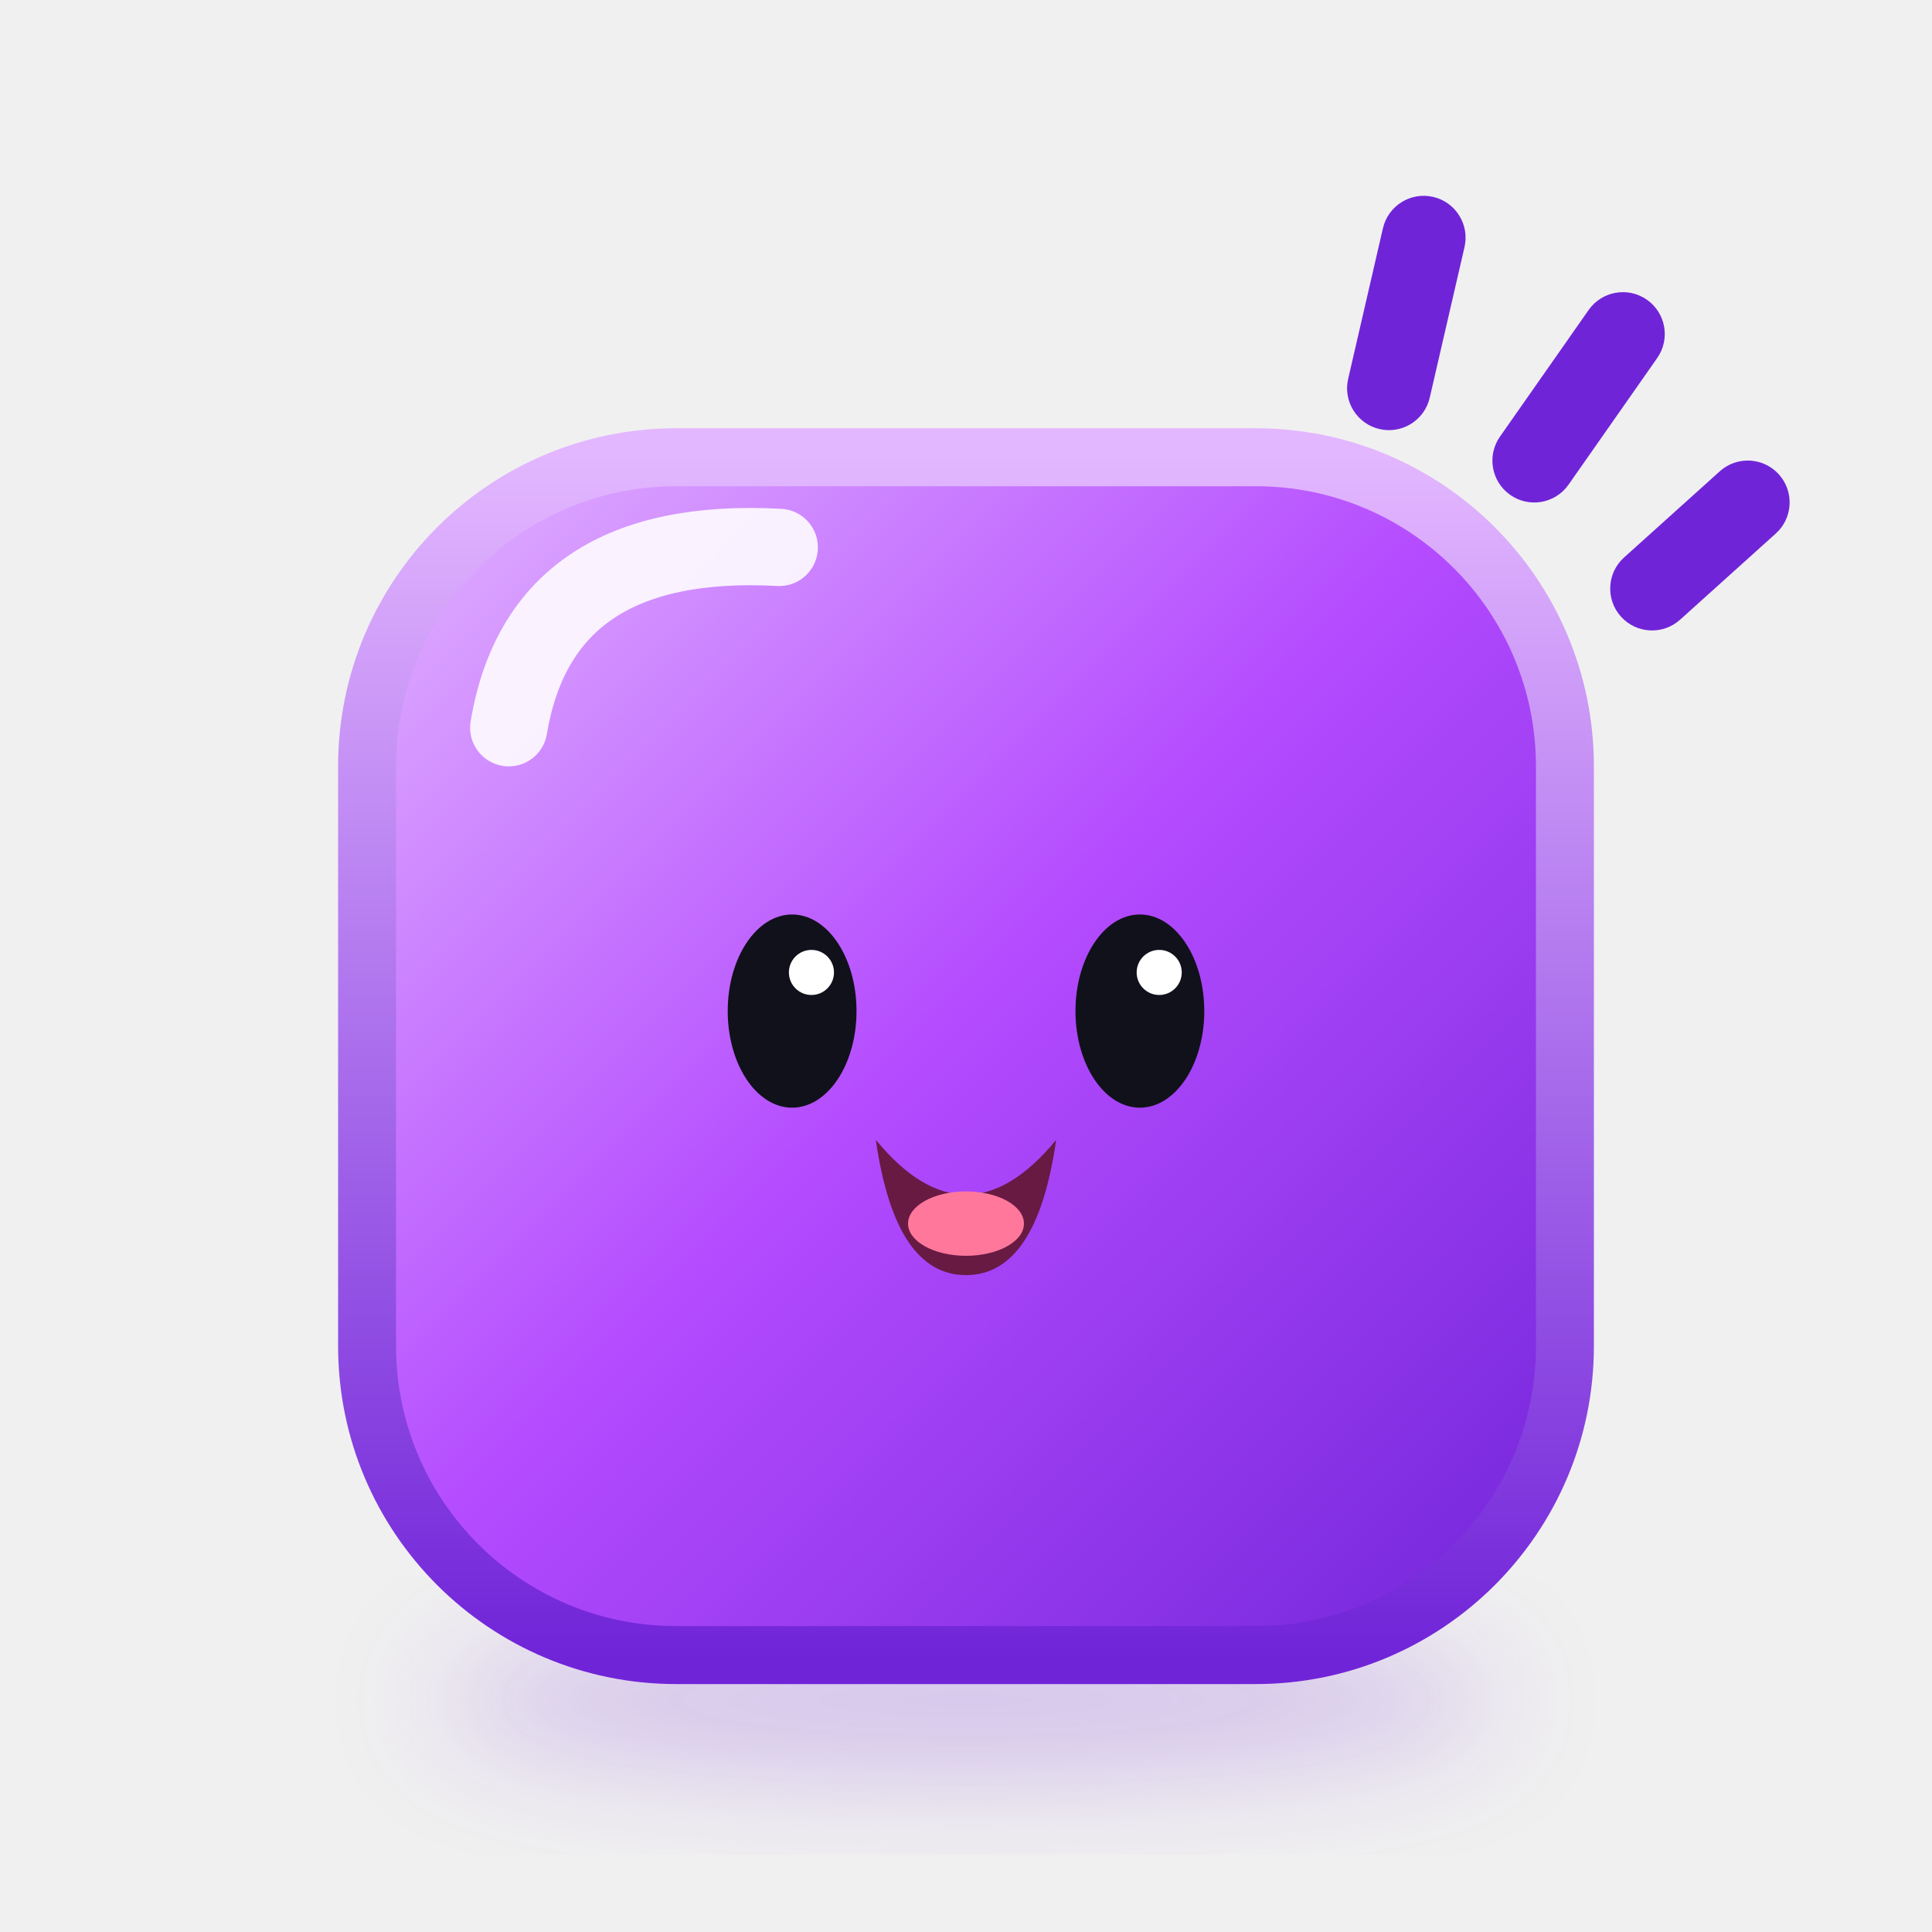
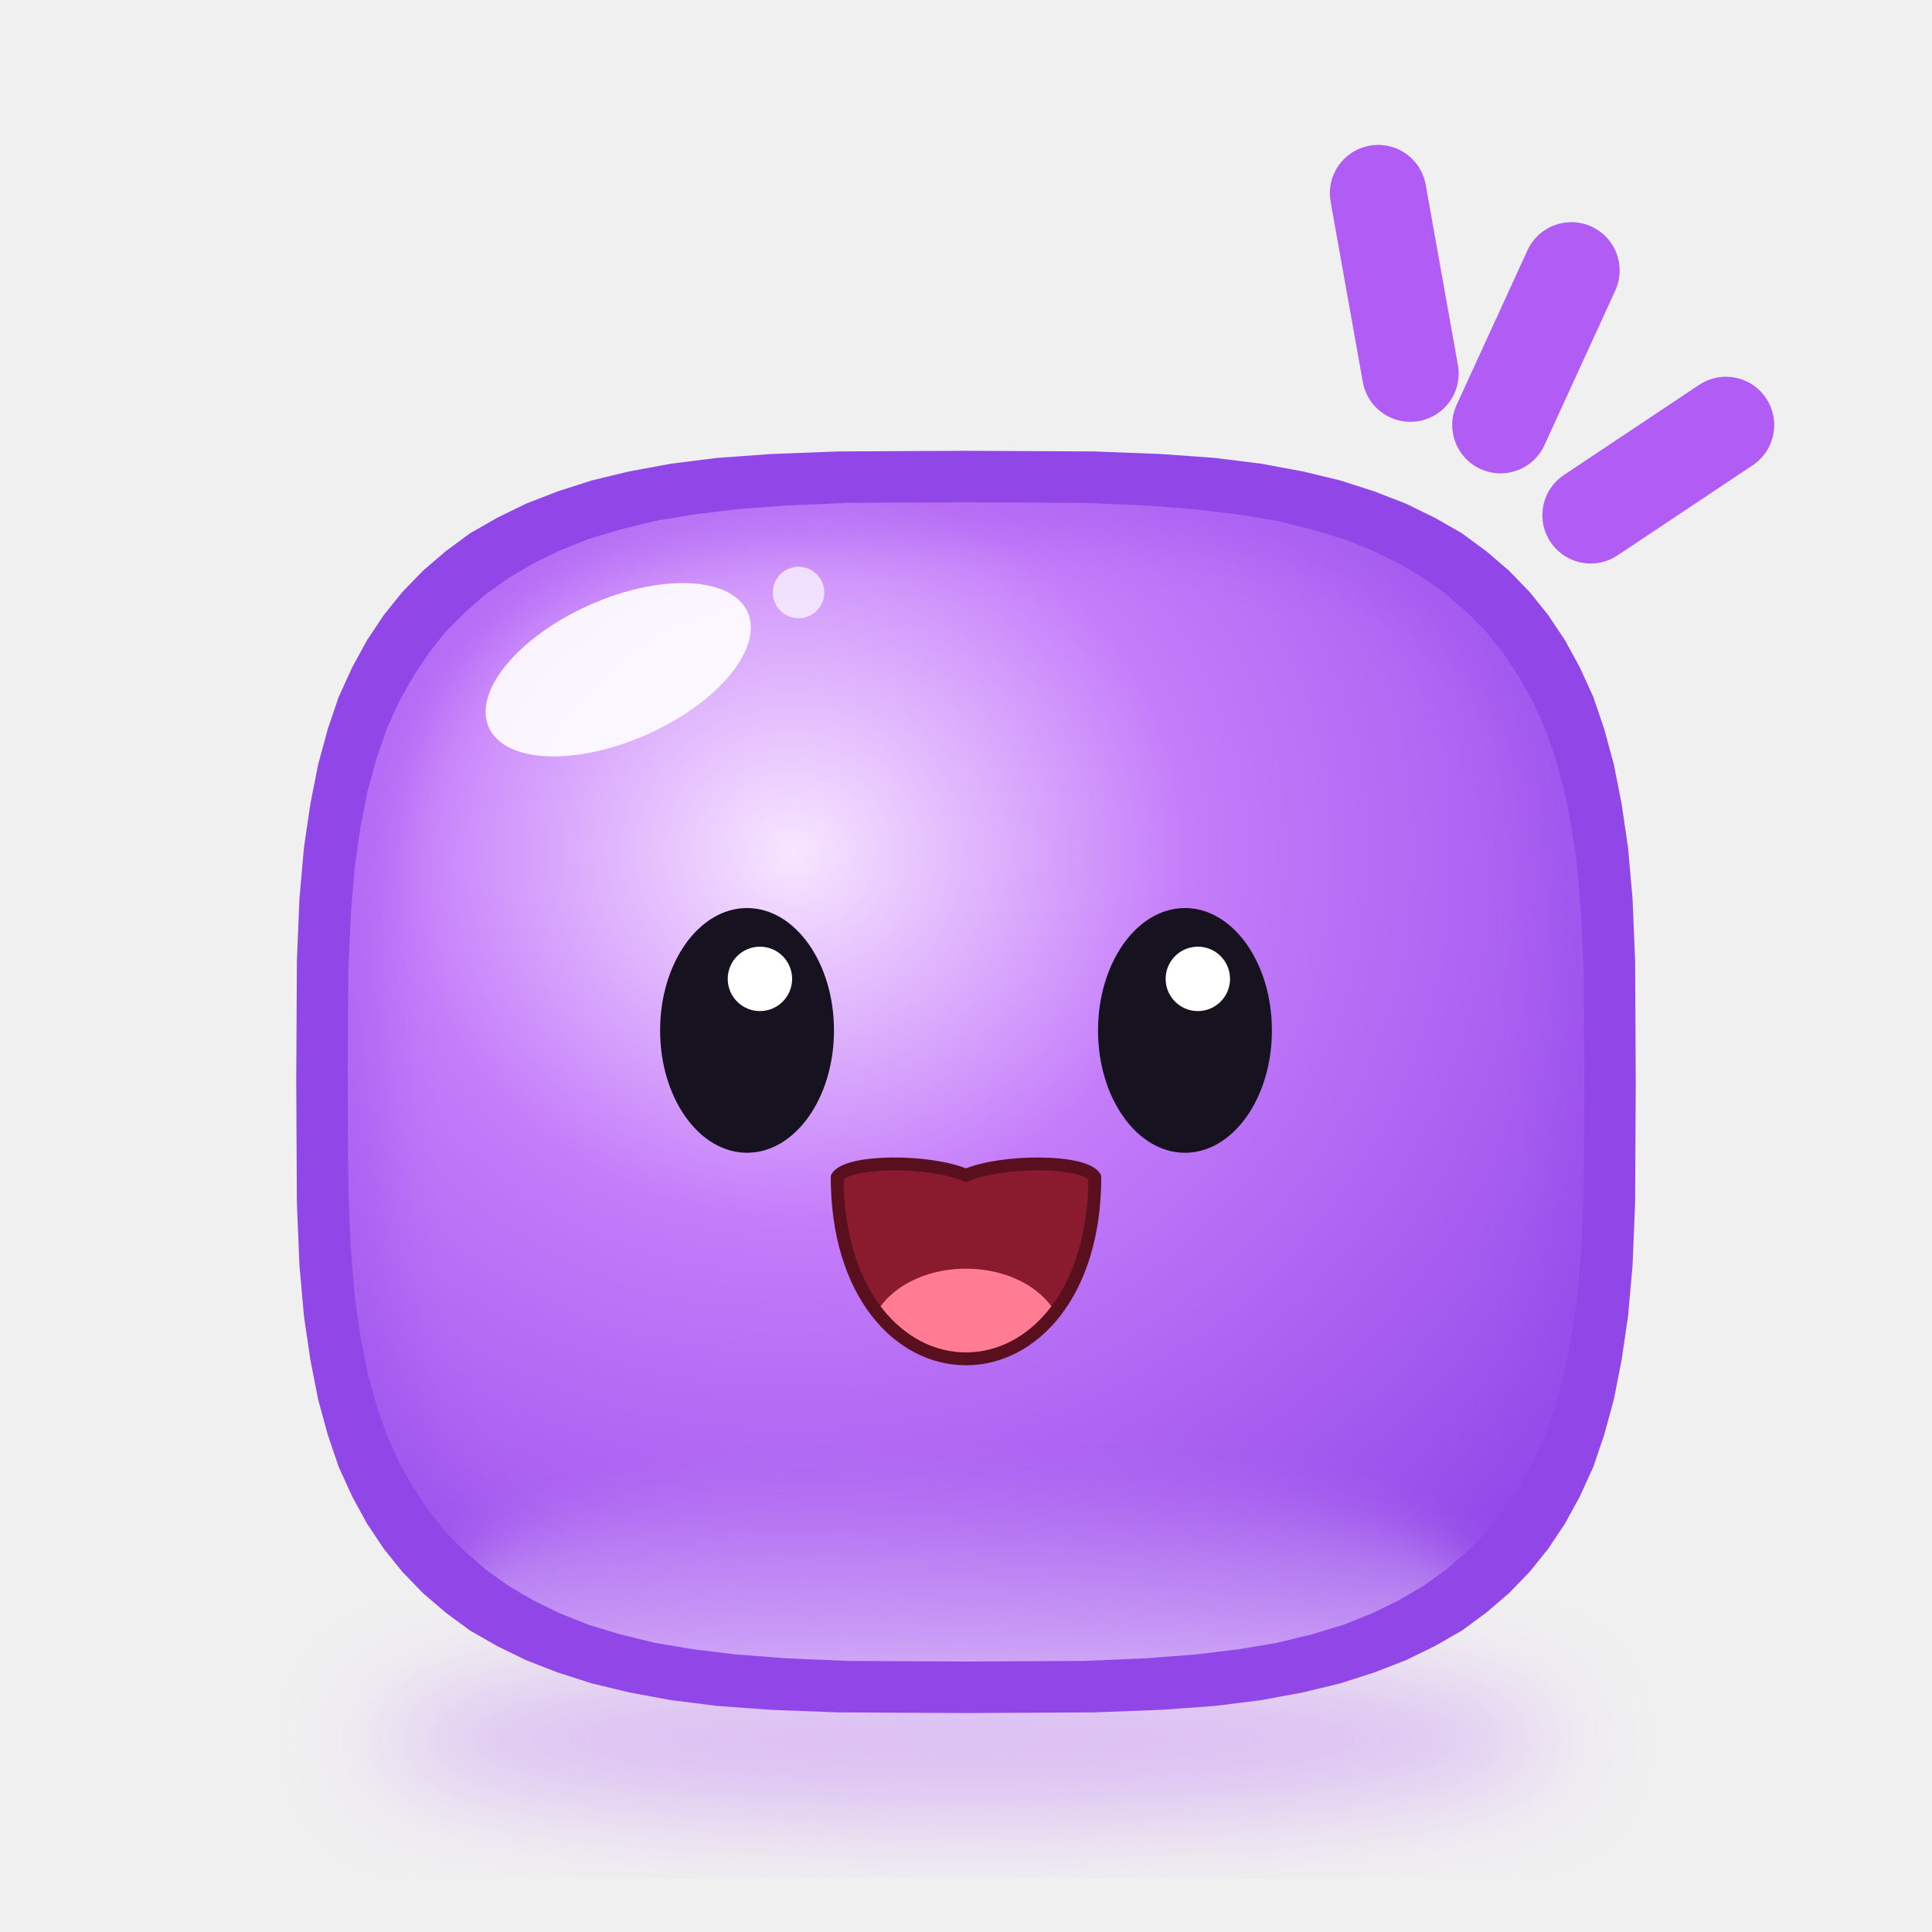
<svg xmlns="http://www.w3.org/2000/svg" width="300" height="300" viewBox="0 0 300 300">
  <defs>
-     <linearGradient id="body" x1="0" y1="0" x2="1" y2="1">
-       <stop offset="0" stop-color="#E3B7FF" />
-       <stop offset=".48" stop-color="#B44BFF" />
-       <stop offset="1" stop-color="#7024D8" />
+     <radialGradient id="b" cx=".36" cy=".3" r=".85">
+       <stop offset="0" stop-color="#F7E6FF" />
+       <stop offset=".38" stop-color="#C47CFA" />
+       <stop offset="1" stop-color="#9147E8" />
+     </radialGradient>
+     <linearGradient id="rim" x1="0" y1="0" x2="0" y2="1">
+       <stop offset="0" stop-color="#9147E8" />
+       <stop offset="1" stop-color="#9147E8" />
    </linearGradient>
-     <linearGradient id="rim" x1="0" y1="0" x2="0" y2="1">
-       <stop offset="0" stop-color="#E3B7FF" />
-       <stop offset="1" stop-color="#7024D8" />
+     <linearGradient id="low" x1="0" y1="0" x2="0" y2="1">
+       <stop offset="0" stop-color="#F7E6FF" stop-opacity="0" />
+       <stop offset="1" stop-color="#F7E6FF" stop-opacity=".75" />
    </linearGradient>
-     <filter id="shadow" x="-30%" y="-30%" width="160%" height="180%">
-       <feGaussianBlur stdDeviation="9" />
+     <filter id="bl" x="-40%" y="-40%" width="180%" height="180%">
+       <feGaussianBlur stdDeviation="8" />
    </filter>
+     <filter id="bs" x="-20%" y="-20%" width="140%" height="140%">
+       <feGaussianBlur stdDeviation="4" />
+     </filter>
+     <clipPath id="in">
+       <path d="M246.0 168.0 L245.9 185.2 L245.5 194.2 L244.9 201.4 L244.0 207.7 L242.9 213.2 L241.5 218.3 L239.9 222.9 L238.0 227.1 L235.8 231.0 L233.4 234.6 L230.8 237.9 L227.8 240.9 L224.6 243.7 L221.1 246.2 L217.2 248.5 L213.1 250.5 L208.6 252.3 L203.6 253.8 L198.3 255.1 L192.3 256.1 L185.7 256.9 L177.9 257.5 L168.4 257.9 L150.0 258.0 L131.6 257.9 L122.1 257.5 L114.3 256.9 L107.7 256.1 L101.7 255.1 L96.4 253.8 L91.4 252.3 L86.9 250.5 L82.8 248.5 L78.9 246.2 L75.4 243.7 L72.2 240.9 L69.2 237.9 L66.6 234.6 L64.2 231.0 L62.0 227.1 L60.1 222.9 L58.5 218.3 L57.1 213.2 L56.0 207.7 L55.1 201.4 L54.5 194.2 L54.1 185.2 L54.0 168.0 L54.1 150.8 L54.5 141.8 L55.1 134.6 L56.0 128.3 L57.1 122.8 L58.5 117.7 L60.1 113.1 L62.0 108.9 L64.2 105.0 L66.6 101.4 L69.2 98.1 L72.2 95.1 L75.4 92.3 L78.9 89.8 L82.8 87.5 L86.9 85.5 L91.4 83.7 L96.4 82.2 L101.7 80.9 L107.7 79.9 L114.3 79.1 L122.1 78.5 L131.6 78.1 L150.0 78.0 L168.4 78.1 L177.9 78.5 L185.7 79.1 L192.3 79.9 L198.3 80.9 L203.6 82.2 L208.6 83.7 L213.1 85.5 L217.2 87.5 L221.1 89.8 L224.6 92.3 L227.8 95.1 L230.8 98.1 L233.4 101.4 L235.8 105.0 L238.0 108.9 L239.9 113.1 L241.5 117.7 L242.9 122.8 L244.0 128.3 L244.9 134.6 L245.5 141.8 L245.9 150.8Z" />
+     </clipPath>
  </defs>
-   <ellipse cx="150" cy="264" rx="83" ry="12" fill="#7024D8" opacity=".22" filter="url(#shadow)" />
-   <rect x="57" y="71" width="186" height="186" rx="48" fill="url(#body)" stroke="url(#rim)" stroke-width="9" />
-   <path d="M79 113 Q84 83 121 85" fill="none" stroke="white" stroke-width="12" stroke-linecap="round" opacity=".88" />
-   <ellipse cx="123" cy="157" rx="10" ry="15" fill="#11111B" />
-   <ellipse cx="177" cy="157" rx="10" ry="15" fill="#11111B" />
-   <circle cx="126" cy="151" r="3.5" fill="white" />
-   <circle cx="180" cy="151" r="3.5" fill="white" />
-   <path d="M136 177 Q150 194 164 177 Q161 198 150 198 Q139 198 136 177Z" fill="#681A43" />
-   <ellipse cx="150" cy="190" rx="9" ry="5" fill="#FF789B" />
-   <g fill="#7024D8">
-     <rect x="212" y="30" width="13" height="37" rx="6.5" transform="rotate(13 218 48)" />
-     <rect x="239" y="43" width="13" height="37" rx="6.5" transform="rotate(35 245 61)" />
-     <rect x="258" y="68" width="13" height="33" rx="6.5" transform="rotate(48 264 84)" />
+   <ellipse cx="150" cy="270" rx="92" ry="12" fill="#C07AF8" opacity=".45" filter="url(#bl)" />
+   <path d="M254.0 168.0 L253.9 186.8 L253.5 196.5 L252.8 204.4 L251.8 211.2 L250.6 217.3 L249.1 222.8 L247.4 227.8 L245.3 232.4 L243.0 236.6 L240.4 240.5 L237.5 244.1 L234.3 247.4 L230.8 250.4 L227.0 253.2 L222.8 255.6 L218.3 257.8 L213.4 259.7 L208.1 261.4 L202.3 262.8 L195.8 264.0 L188.6 264.9 L180.3 265.5 L169.9 265.9 L150.0 266.0 L130.1 265.9 L119.7 265.5 L111.4 264.9 L104.2 264.0 L97.7 262.8 L91.9 261.4 L86.6 259.7 L81.7 257.8 L77.2 255.6 L73.0 253.2 L69.2 250.4 L65.7 247.4 L62.5 244.1 L59.6 240.5 L57.0 236.6 L54.7 232.4 L52.6 227.8 L50.9 222.8 L49.4 217.3 L48.2 211.2 L47.2 204.4 L46.5 196.5 L46.1 186.8 L46.0 168.0 L46.1 149.2 L46.5 139.5 L47.2 131.6 L48.2 124.8 L49.4 118.7 L50.9 113.2 L52.6 108.2 L54.7 103.6 L57.0 99.4 L59.6 95.5 L62.5 91.9 L65.7 88.6 L69.2 85.6 L73.0 82.8 L77.2 80.4 L81.7 78.2 L86.6 76.3 L91.9 74.6 L97.7 73.2 L104.2 72.0 L111.4 71.1 L119.7 70.5 L130.1 70.1 L150.0 70.0 L169.9 70.1 L180.3 70.5 L188.6 71.1 L195.8 72.0 L202.3 73.2 L208.1 74.6 L213.4 76.3 L218.3 78.2 L222.8 80.4 L227.0 82.8 L230.8 85.6 L234.3 88.6 L237.5 91.9 L240.4 95.5 L243.0 99.4 L245.3 103.6 L247.4 108.2 L249.1 113.2 L250.6 118.7 L251.8 124.8 L252.8 131.6 L253.5 139.5 L253.9 149.2Z" fill="#9147E8" />
+   <path d="M246.0 168.0 L245.9 185.2 L245.5 194.2 L244.9 201.4 L244.0 207.7 L242.9 213.2 L241.5 218.3 L239.9 222.9 L238.0 227.1 L235.8 231.0 L233.4 234.6 L230.8 237.9 L227.8 240.9 L224.6 243.7 L221.1 246.2 L217.2 248.5 L213.1 250.5 L208.6 252.3 L203.6 253.8 L198.3 255.1 L192.3 256.1 L185.7 256.9 L177.9 257.5 L168.4 257.9 L150.0 258.0 L131.6 257.9 L122.1 257.5 L114.3 256.9 L107.7 256.1 L101.7 255.1 L96.4 253.8 L91.4 252.3 L86.9 250.5 L82.8 248.5 L78.9 246.2 L75.4 243.7 L72.2 240.9 L69.2 237.9 L66.6 234.6 L64.2 231.0 L62.0 227.1 L60.1 222.9 L58.5 218.3 L57.1 213.2 L56.0 207.7 L55.1 201.4 L54.5 194.2 L54.1 185.2 L54.0 168.0 L54.1 150.8 L54.5 141.8 L55.1 134.6 L56.0 128.3 L57.1 122.8 L58.5 117.7 L60.1 113.1 L62.0 108.9 L64.2 105.0 L66.6 101.4 L69.2 98.1 L72.2 95.1 L75.4 92.3 L78.9 89.8 L82.8 87.5 L86.9 85.5 L91.4 83.7 L96.4 82.2 L101.7 80.9 L107.7 79.9 L114.3 79.1 L122.1 78.5 L131.6 78.1 L150.0 78.0 L168.4 78.1 L177.9 78.5 L185.7 79.1 L192.3 79.9 L198.3 80.9 L203.6 82.2 L208.6 83.7 L213.1 85.5 L217.2 87.5 L221.1 89.8 L224.6 92.3 L227.8 95.1 L230.8 98.1 L233.4 101.4 L235.8 105.0 L238.0 108.9 L239.9 113.1 L241.5 117.7 L242.9 122.8 L244.0 128.3 L244.9 134.6 L245.5 141.8 L245.9 150.8Z" fill="url(#b)" />
+   <g clip-path="url(#in)">
+     <path d="M246.0 168.0 L245.9 185.2 L245.5 194.2 L244.9 201.4 L244.0 207.7 L242.9 213.2 L241.5 218.3 L239.9 222.9 L238.0 227.1 L235.8 231.0 L233.4 234.6 L230.8 237.9 L227.8 240.9 L224.6 243.7 L221.1 246.2 L217.2 248.5 L213.1 250.5 L208.6 252.3 L203.6 253.8 L198.3 255.1 L192.3 256.1 L185.7 256.9 L177.9 257.5 L168.4 257.9 L150.0 258.0 L131.6 257.9 L122.1 257.5 L114.3 256.9 L107.7 256.1 L101.7 255.1 L96.4 253.8 L91.4 252.3 L86.9 250.5 L82.8 248.5 L78.9 246.2 L75.4 243.7 L72.2 240.9 L69.2 237.9 L66.6 234.6 L64.2 231.0 L62.0 227.1 L60.1 222.9 L58.5 218.3 L57.1 213.2 L56.0 207.7 L55.1 201.4 L54.5 194.2 L54.1 185.2 L54.0 168.0 L54.1 150.8 L54.5 141.8 L55.1 134.6 L56.0 128.3 L57.1 122.8 L58.5 117.7 L60.1 113.1 L62.0 108.9 L64.2 105.0 L66.6 101.4 L69.2 98.1 L72.2 95.1 L75.4 92.3 L78.9 89.8 L82.8 87.5 L86.9 85.5 L91.4 83.7 L96.4 82.2 L101.7 80.9 L107.7 79.9 L114.3 79.1 L122.1 78.5 L131.6 78.1 L150.0 78.0 L168.4 78.1 L177.9 78.5 L185.7 79.1 L192.3 79.9 L198.3 80.9 L203.6 82.2 L208.6 83.7 L213.1 85.5 L217.2 87.5 L221.1 89.8 L224.6 92.3 L227.8 95.1 L230.8 98.1 L233.4 101.4 L235.8 105.0 L238.0 108.9 L239.9 113.1 L241.5 117.7 L242.9 122.8 L244.0 128.3 L244.9 134.6 L245.5 141.8 L245.9 150.8Z" fill="none" stroke="#9147E8" stroke-width="12" opacity=".3" filter="url(#bs)" />
+     <ellipse cx="150" cy="248" rx="80" ry="20" fill="url(#low)" filter="url(#bs)" />
+   </g>
+   <ellipse cx="96" cy="104" rx="22" ry="11" transform="rotate(-24 96 104)" fill="#fff" opacity=".9" />
+   <circle cx="124" cy="92" r="4" fill="#fff" opacity=".7" />
+   <ellipse cx="116" cy="160" rx="13.5" ry="19" fill="#17121F" />
+   <circle cx="118" cy="152.0" r="5" fill="#fff" />
+   <ellipse cx="184" cy="160" rx="13.5" ry="19" fill="#17121F" />
+   <circle cx="186" cy="152.0" r="5" fill="#fff" />
+   <clipPath id="m">
+     <path d="M130.0 182.8 C131.6 180.1 144.4 180.1 150.0 182.5 C155.6 180.1 168.4 180.1 170.0 182.8 C170.0 200.8 160.4 211.0 150.0 211.0 C139.6 211.0 130.0 200.8 130.0 182.8Z" />
+   </clipPath>
+   <path d="M130.0 182.8 C131.6 180.1 144.4 180.1 150.0 182.5 C155.6 180.1 168.4 180.1 170.0 182.8 C170.0 200.8 160.4 211.0 150.0 211.0 C139.6 211.0 130.0 200.8 130.0 182.8Z" fill="#8A1B2E" />
+   <g clip-path="url(#m)">
+     <ellipse cx="150" cy="208" rx="15" ry="11" fill="#FF7C93" />
+   </g>
+   <path d="M130.0 182.8 C131.6 180.1 144.4 180.1 150.0 182.5 C155.6 180.1 168.4 180.1 170.0 182.8 C170.0 200.8 160.4 211.0 150.0 211.0 C139.6 211.0 130.0 200.8 130.0 182.8Z" fill="none" stroke="#5A0F1E" stroke-width="2" stroke-linejoin="round" />
+   <g stroke="#B05CF5" stroke-width="15" stroke-linecap="round" fill="none">
+     <path d="M214 30 L219 58" />
+     <path d="M244 42 L233 66" />
+     <path d="M268 66 L247 80" />
  </g>
</svg>
